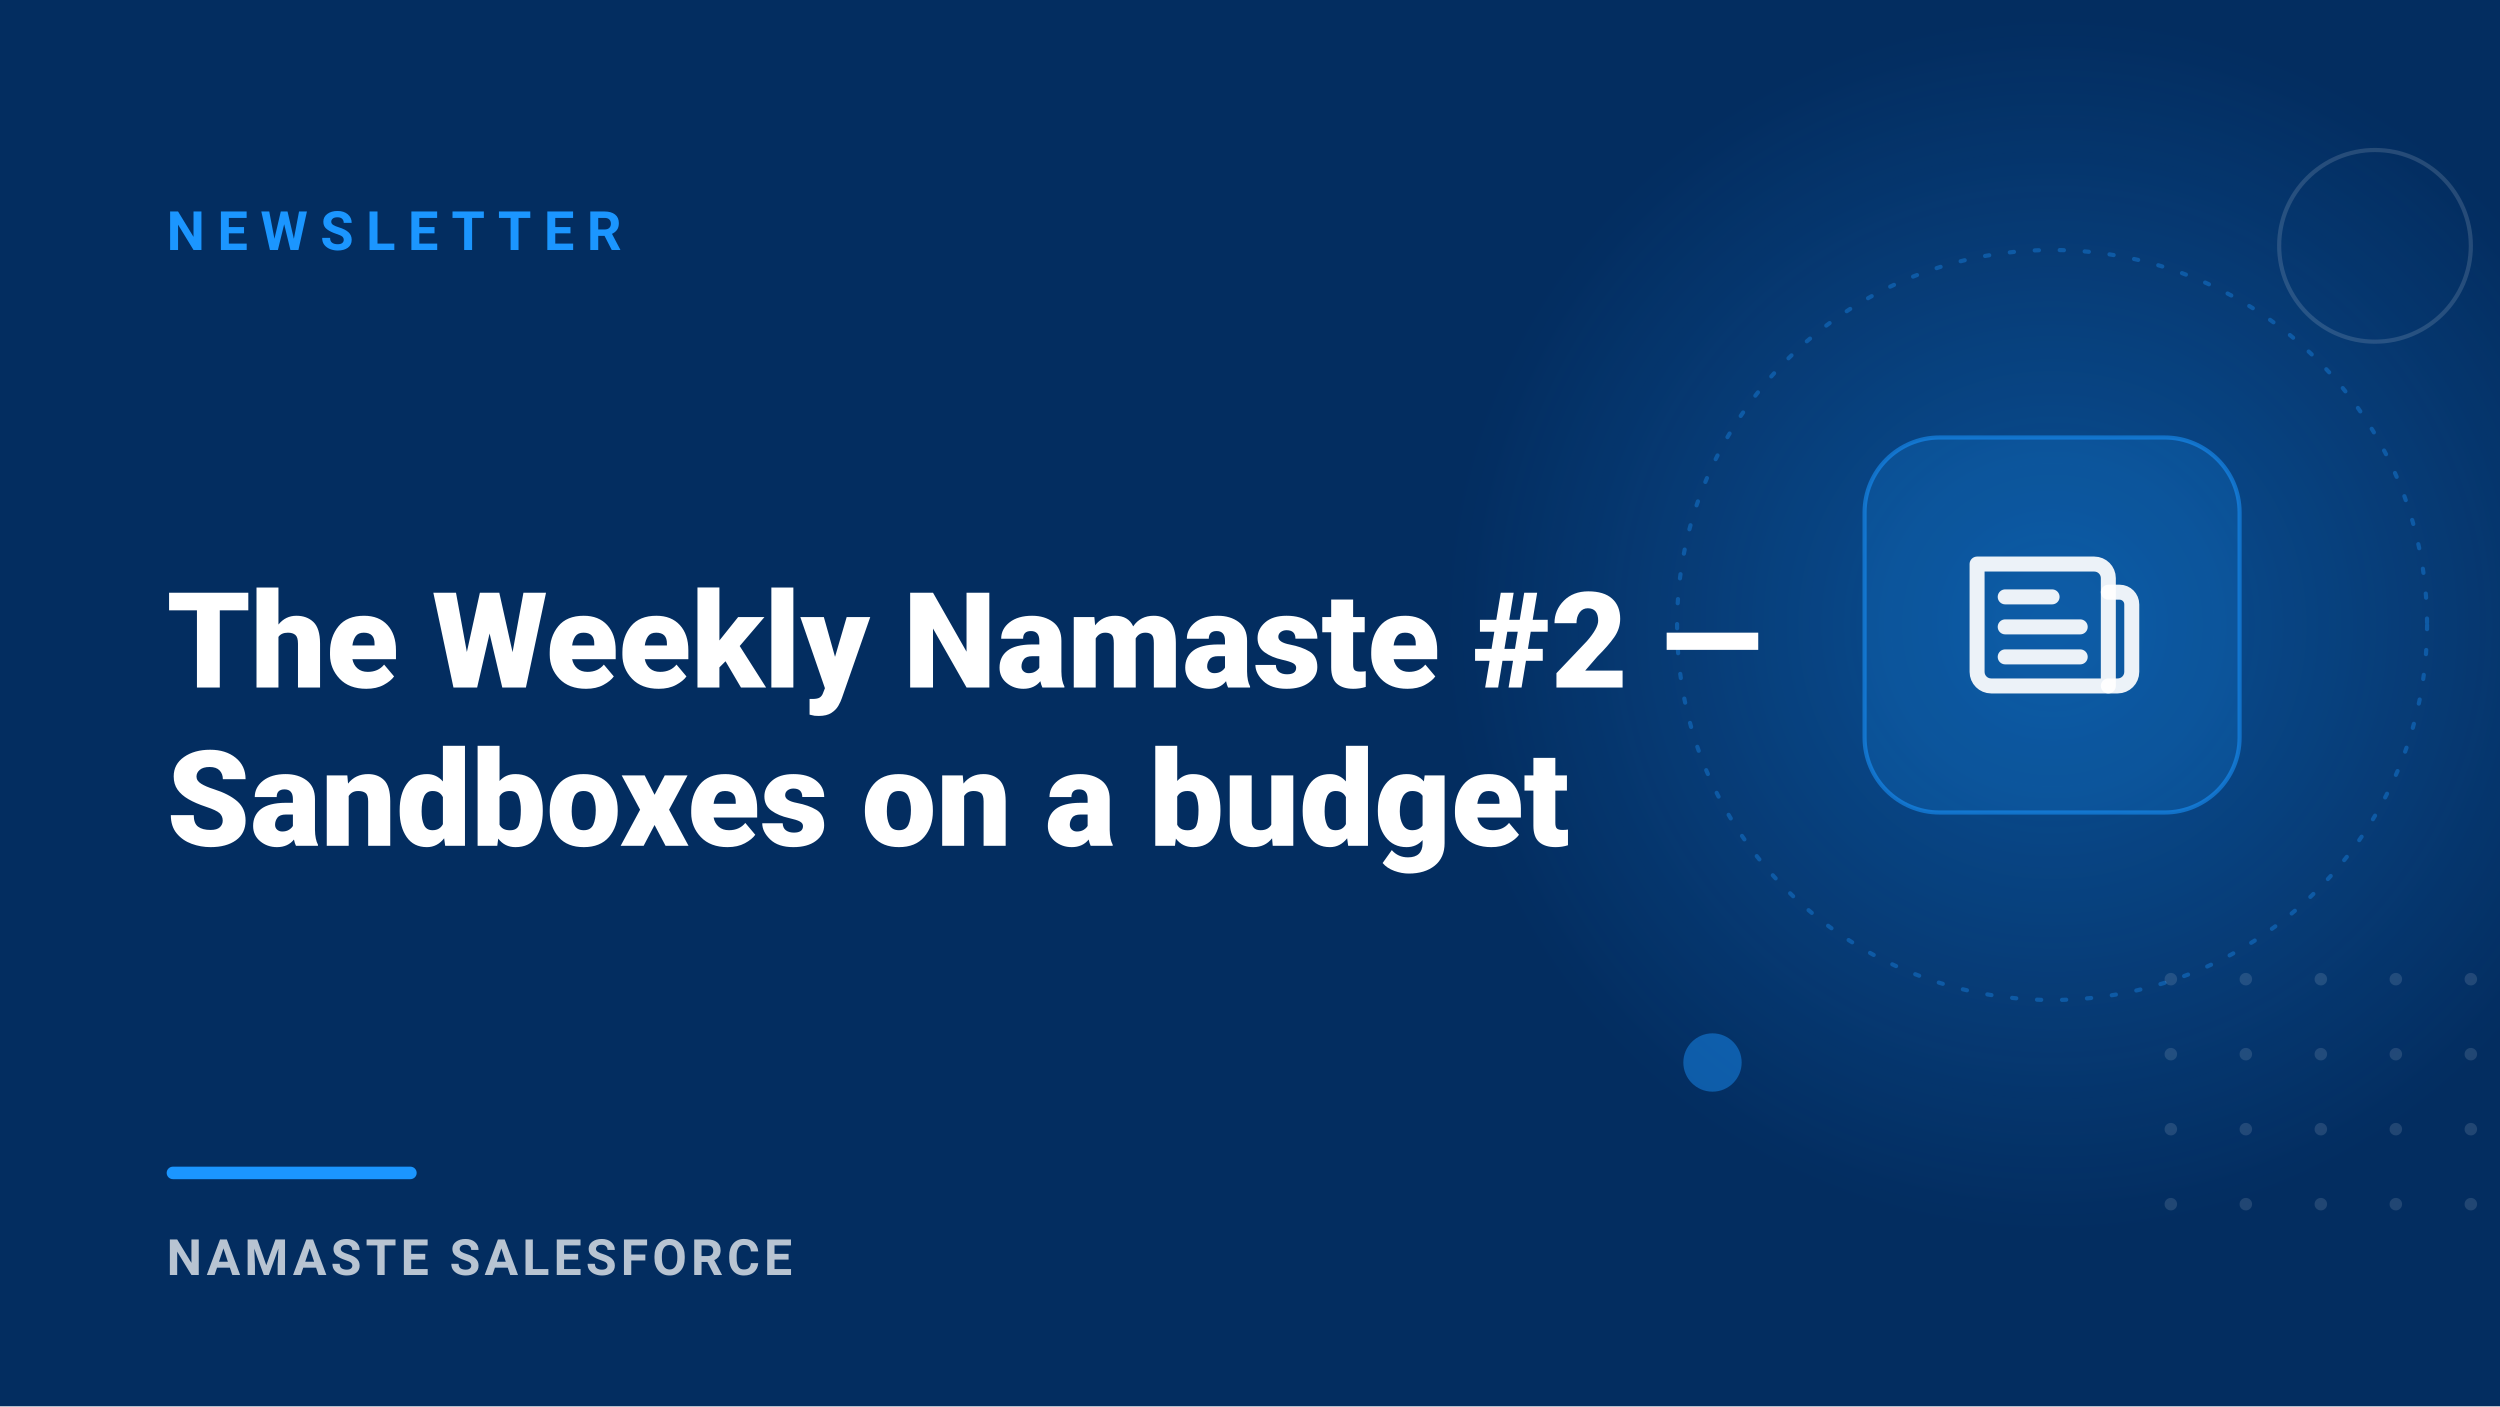
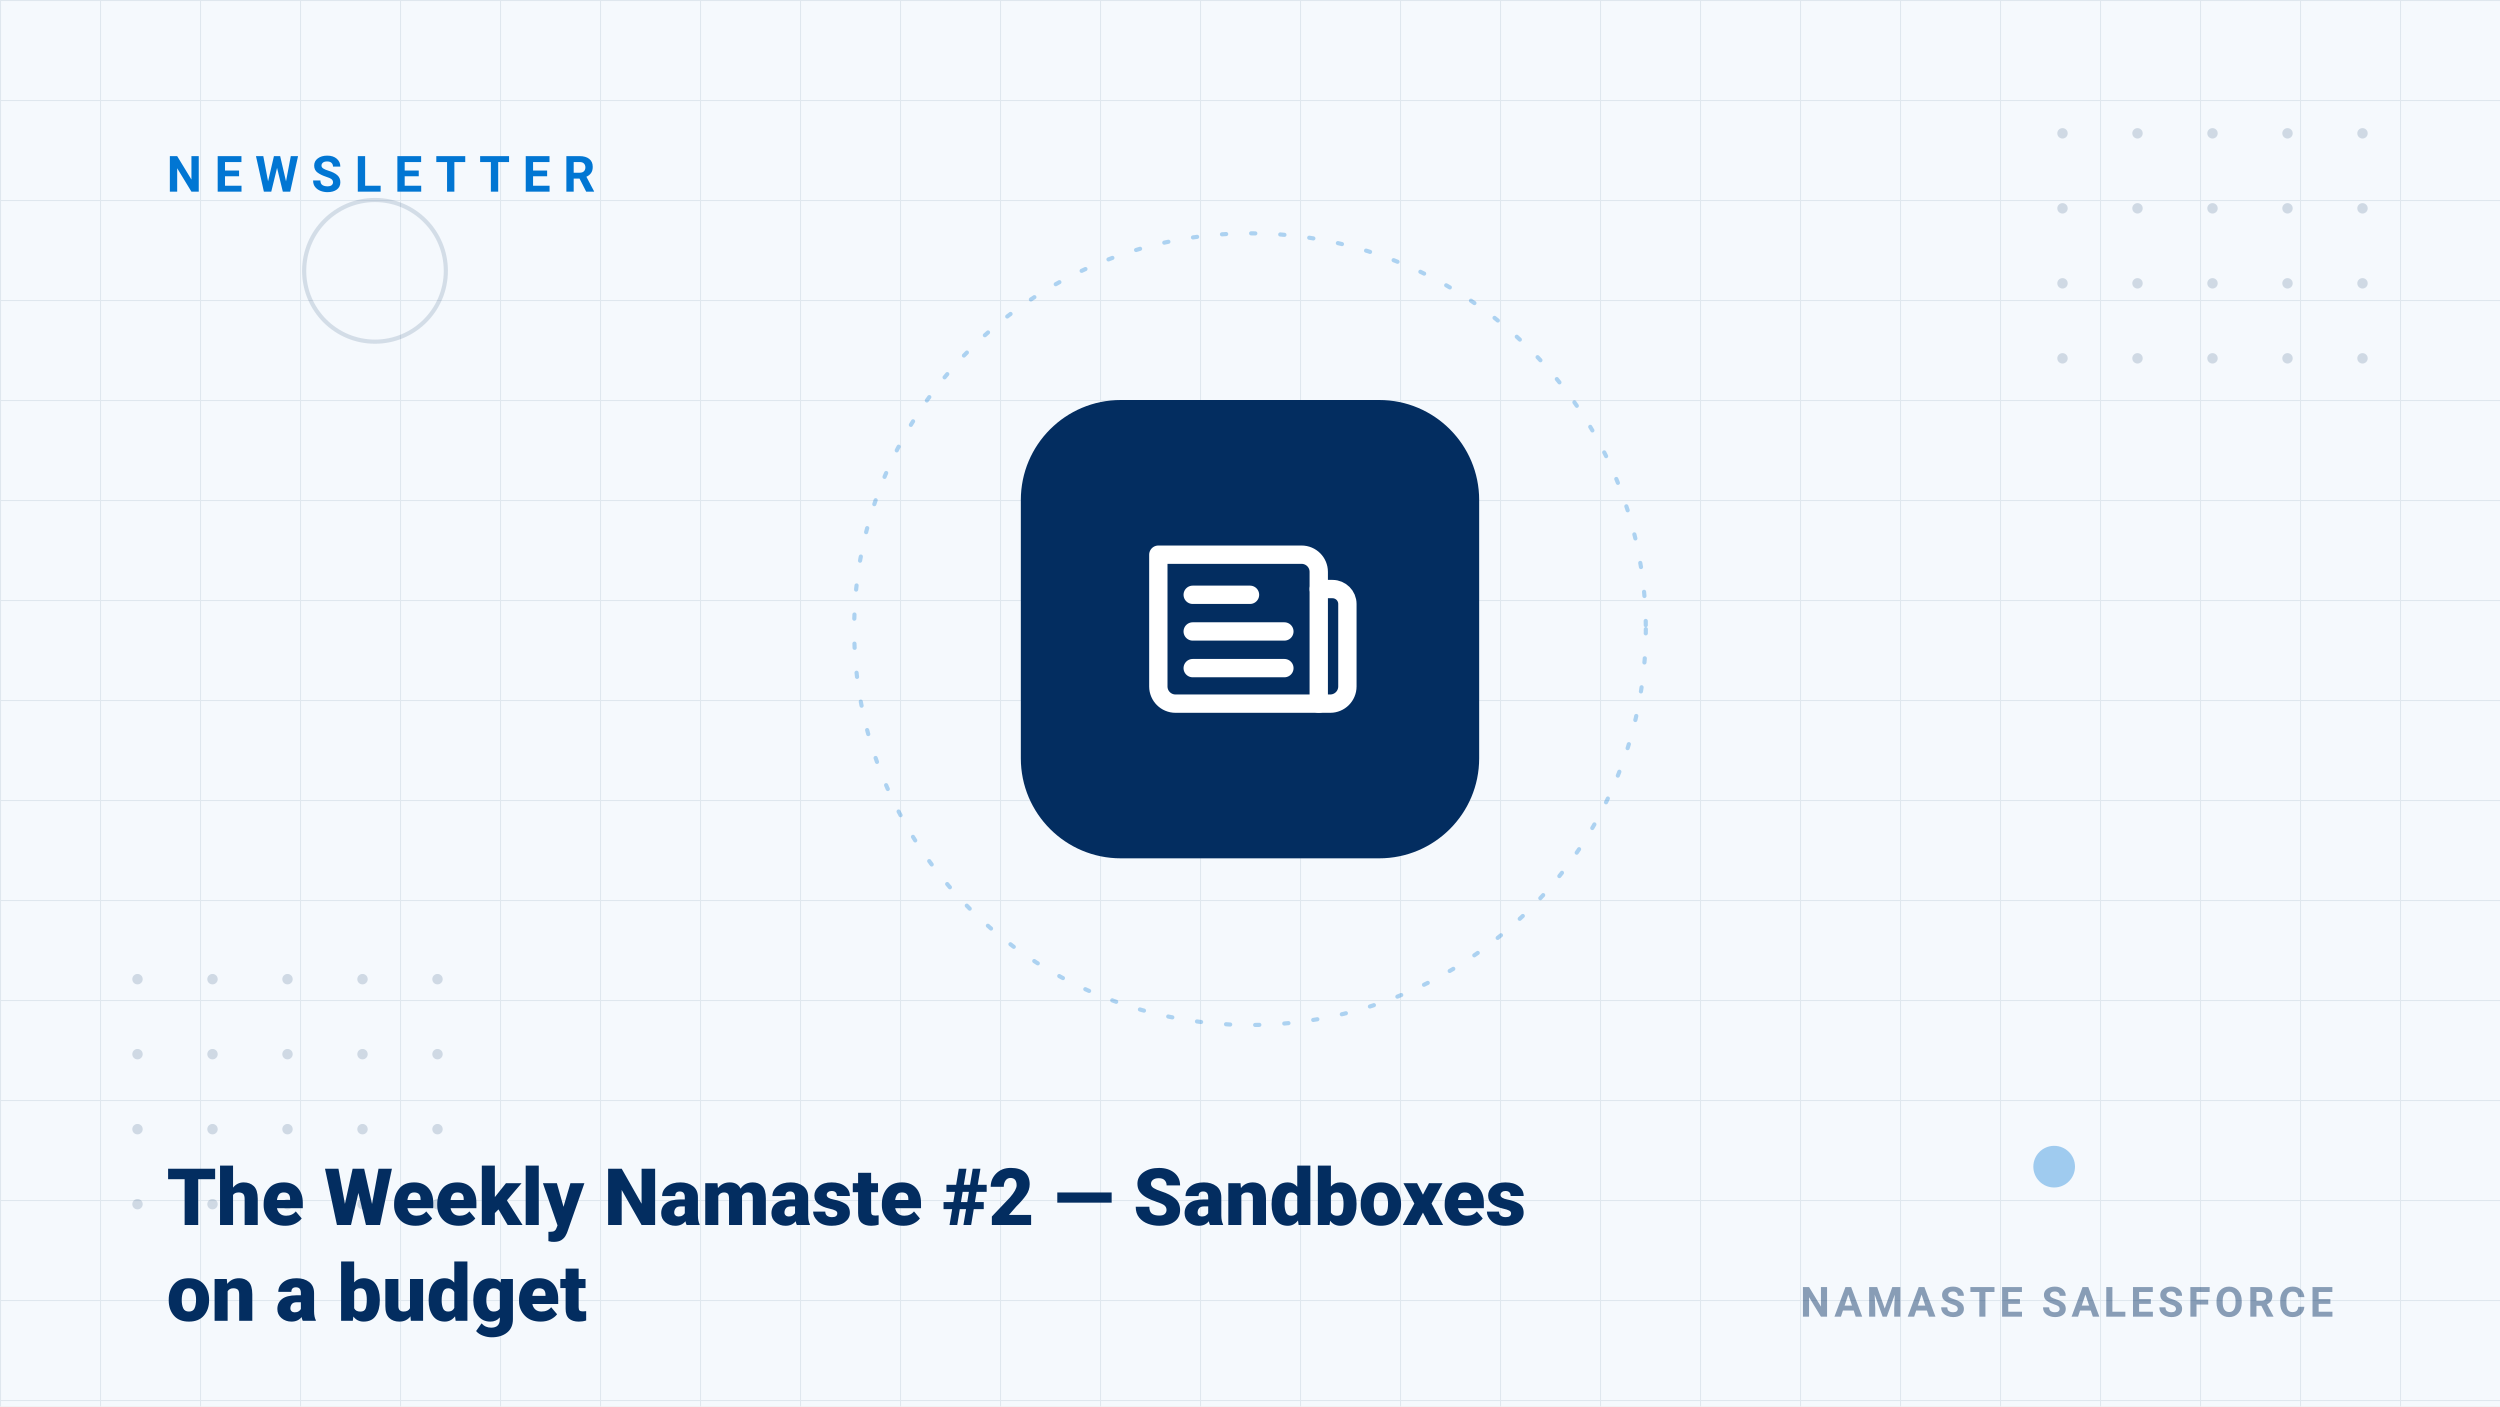
<svg xmlns="http://www.w3.org/2000/svg" viewBox="0 0 1200 675" font-family="Figtree,-apple-system,'Segoe UI',Roboto,sans-serif">
  <defs>
-     <radialGradient id="glow" cx="0.5" cy="0.5" r="0.5">
-       <stop offset="0" stop-color="rgba(27,150,255,0.35)" />
-       <stop offset="1" stop-color="rgba(27,150,255,0)" />
-     </radialGradient>
-     <clipPath id="frame">
-       <rect width="1200" height="675" />
-     </clipPath>
+     <pattern id="lgrid" width="48" height="48" patternUnits="userSpaceOnUse">
+       <path d="M48 0H0v48" fill="none" stroke="rgba(3,45,96,0.09)" />
+     </pattern>
  </defs>
-   <rect width="1200" height="675" fill="#032d60" />
-   <g clip-path="url(#frame)">
-     <circle cx="985" cy="300" r="290" fill="url(#glow)" />
-     <circle cx="985" cy="300" r="180" fill="none" stroke="rgba(27,150,255,0.35)" stroke-width="2" stroke-dasharray="2 10" stroke-linecap="round" />
-     <circle cx="1140" cy="118" r="46" fill="none" stroke="rgba(255,255,255,0.14)" stroke-width="2" />
-     <circle cx="822" cy="510" r="14" fill="rgba(27,150,255,0.45)" />
-     <g fill="rgba(255,255,255,0.12)" transform="translate(1042,470)">
-       <circle cx="0" cy="0" r="3" />
-       <circle cx="0" cy="36" r="3" />
-       <circle cx="0" cy="72" r="3" />
-       <circle cx="0" cy="108" r="3" />
-       <circle cx="36" cy="0" r="3" />
-       <circle cx="36" cy="36" r="3" />
-       <circle cx="36" cy="72" r="3" />
-       <circle cx="36" cy="108" r="3" />
-       <circle cx="72" cy="0" r="3" />
-       <circle cx="72" cy="36" r="3" />
-       <circle cx="72" cy="72" r="3" />
-       <circle cx="72" cy="108" r="3" />
-       <circle cx="108" cy="0" r="3" />
-       <circle cx="108" cy="36" r="3" />
-       <circle cx="108" cy="72" r="3" />
-       <circle cx="108" cy="108" r="3" />
-       <circle cx="144" cy="0" r="3" />
-       <circle cx="144" cy="36" r="3" />
-       <circle cx="144" cy="72" r="3" />
-       <circle cx="144" cy="108" r="3" />
-     </g>
-     <rect x="895" y="210" width="180" height="180" rx="36" fill="rgba(27,150,255,0.16)" stroke="rgba(27,150,255,0.55)" stroke-width="2" />
-     <g transform="translate(931,246) scale(4.5)" fill="none" stroke="rgba(255,255,255,0.92)" stroke-width="1.6" stroke-linecap="round" stroke-linejoin="round">
-       <path d="M4 5.5h12.5a1.5 1.5 0 0 1 1.5 1.5v11.5H5.5A1.5 1.5 0 0 1 4 17V5.5z" />
-       <path d="M18 8.5h1.2a1.3 1.3 0 0 1 1.3 1.3V17a1.5 1.5 0 0 1-1.5 1.5H18M7 9h5M7 12.2h8M7 15.4h8" />
-     </g>
+   <rect width="1200" height="675" fill="#f5f9fd" />
+   <rect width="1200" height="675" fill="url(#lgrid)" />
+   <g fill="rgba(3,45,96,0.16)" transform="translate(990,64)">
+     <circle cx="0" cy="0" r="2.5" />
+     <circle cx="0" cy="36" r="2.5" />
+     <circle cx="0" cy="72" r="2.5" />
+     <circle cx="0" cy="108" r="2.5" />
+     <circle cx="36" cy="0" r="2.5" />
+     <circle cx="36" cy="36" r="2.5" />
+     <circle cx="36" cy="72" r="2.5" />
+     <circle cx="36" cy="108" r="2.5" />
+     <circle cx="72" cy="0" r="2.5" />
+     <circle cx="72" cy="36" r="2.5" />
+     <circle cx="72" cy="72" r="2.5" />
+     <circle cx="72" cy="108" r="2.5" />
+     <circle cx="108" cy="0" r="2.5" />
+     <circle cx="108" cy="36" r="2.5" />
+     <circle cx="108" cy="72" r="2.5" />
+     <circle cx="108" cy="108" r="2.5" />
+     <circle cx="144" cy="0" r="2.5" />
+     <circle cx="144" cy="36" r="2.5" />
+     <circle cx="144" cy="72" r="2.5" />
+     <circle cx="144" cy="108" r="2.5" />
  </g>
-   <text x="80" y="120" font-size="26" font-weight="700" letter-spacing="6" fill="#1b96ff">NEWSLETTER</text>
-   <text x="80" y="330" font-size="64" font-weight="800" fill="#ffffff">
-     <tspan x="80" dy="0">The Weekly Namaste #2 —</tspan>
-     <tspan x="80" dy="76">Sandboxes on a budget</tspan>
+   <g fill="rgba(3,45,96,0.16)" transform="translate(66,470)">
+     <circle cx="0" cy="0" r="2.5" />
+     <circle cx="0" cy="36" r="2.5" />
+     <circle cx="0" cy="72" r="2.5" />
+     <circle cx="0" cy="108" r="2.5" />
+     <circle cx="36" cy="0" r="2.5" />
+     <circle cx="36" cy="36" r="2.5" />
+     <circle cx="36" cy="72" r="2.5" />
+     <circle cx="36" cy="108" r="2.5" />
+     <circle cx="72" cy="0" r="2.5" />
+     <circle cx="72" cy="36" r="2.5" />
+     <circle cx="72" cy="72" r="2.5" />
+     <circle cx="72" cy="108" r="2.5" />
+     <circle cx="108" cy="0" r="2.5" />
+     <circle cx="108" cy="36" r="2.5" />
+     <circle cx="108" cy="72" r="2.5" />
+     <circle cx="108" cy="108" r="2.5" />
+     <circle cx="144" cy="0" r="2.5" />
+     <circle cx="144" cy="36" r="2.5" />
+     <circle cx="144" cy="72" r="2.5" />
+     <circle cx="144" cy="108" r="2.5" />
+   </g>
+   <circle cx="600" cy="302" r="190" fill="none" stroke="rgba(1,118,211,0.30)" stroke-width="2" stroke-dasharray="2 12" stroke-linecap="round" />
+   <circle cx="986" cy="560" r="10" fill="rgba(1,118,211,0.35)" />
+   <circle cx="180" cy="130" r="34" fill="none" stroke="rgba(3,45,96,0.14)" stroke-width="2" />
+   <rect x="490" y="192" width="220" height="220" rx="48" fill="#032d60" />
+   <g transform="translate(534,236) scale(5.5)" fill="none" stroke="#ffffff" stroke-width="1.6" stroke-linecap="round" stroke-linejoin="round">
+     <path d="M4 5.5h12.5a1.5 1.5 0 0 1 1.5 1.5v11.5H5.5A1.5 1.5 0 0 1 4 17V5.5z" />
+     <path d="M18 8.5h1.2a1.3 1.3 0 0 1 1.3 1.3V17a1.5 1.5 0 0 1-1.5 1.5H18M7 9h5M7 12.2h8M7 15.4h8" />
+   </g>
+   <text x="80" y="92" font-size="24" font-weight="700" letter-spacing="6" fill="#0176d3">NEWSLETTER</text>
+   <text x="80" y="588" font-size="38" font-weight="800" fill="#032d60">
+     <tspan x="80" dy="0">The Weekly Namaste #2 — Sandboxes</tspan>
+     <tspan x="80" dy="46">on a budget</tspan>
  </text>
-   <rect x="80" y="560" width="120" height="6" rx="3" fill="#1b96ff" />
-   <text x="80" y="612" font-size="24" font-weight="600" letter-spacing="2" fill="rgba(244,246,248,0.75)">NAMASTE SALESFORCE</text>
+   <text x="1120" y="632" font-size="20" font-weight="600" letter-spacing="2" fill="rgba(3,45,96,0.45)" text-anchor="end">NAMASTE SALESFORCE</text>
</svg>
